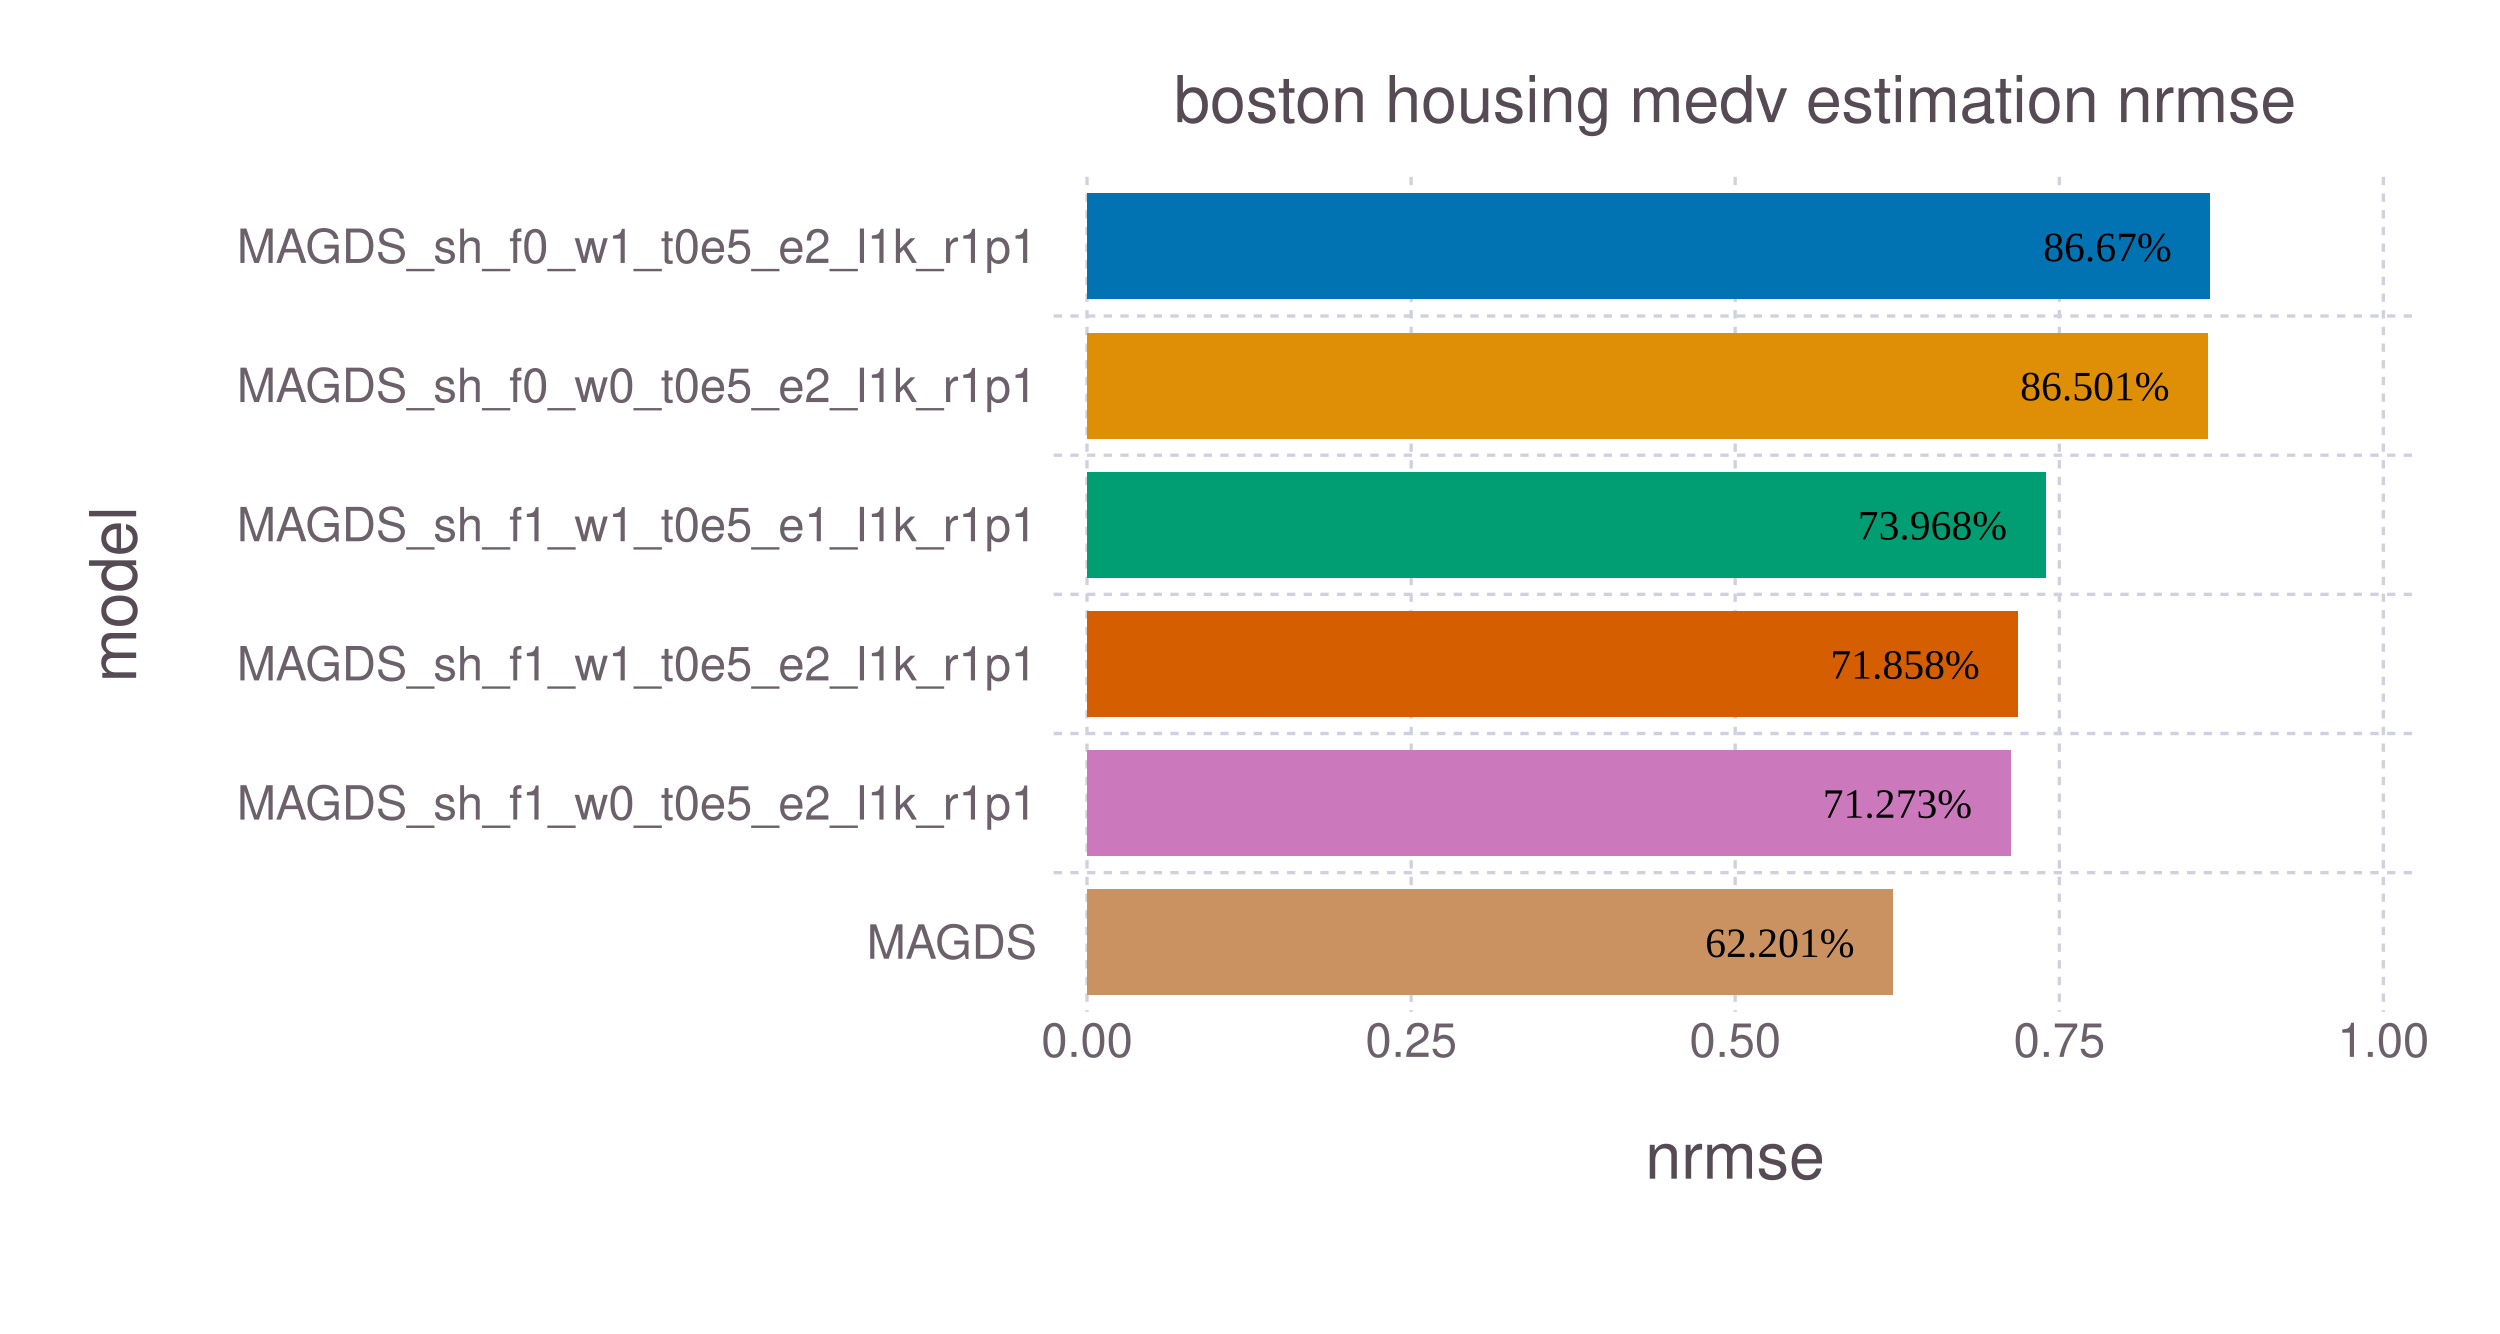
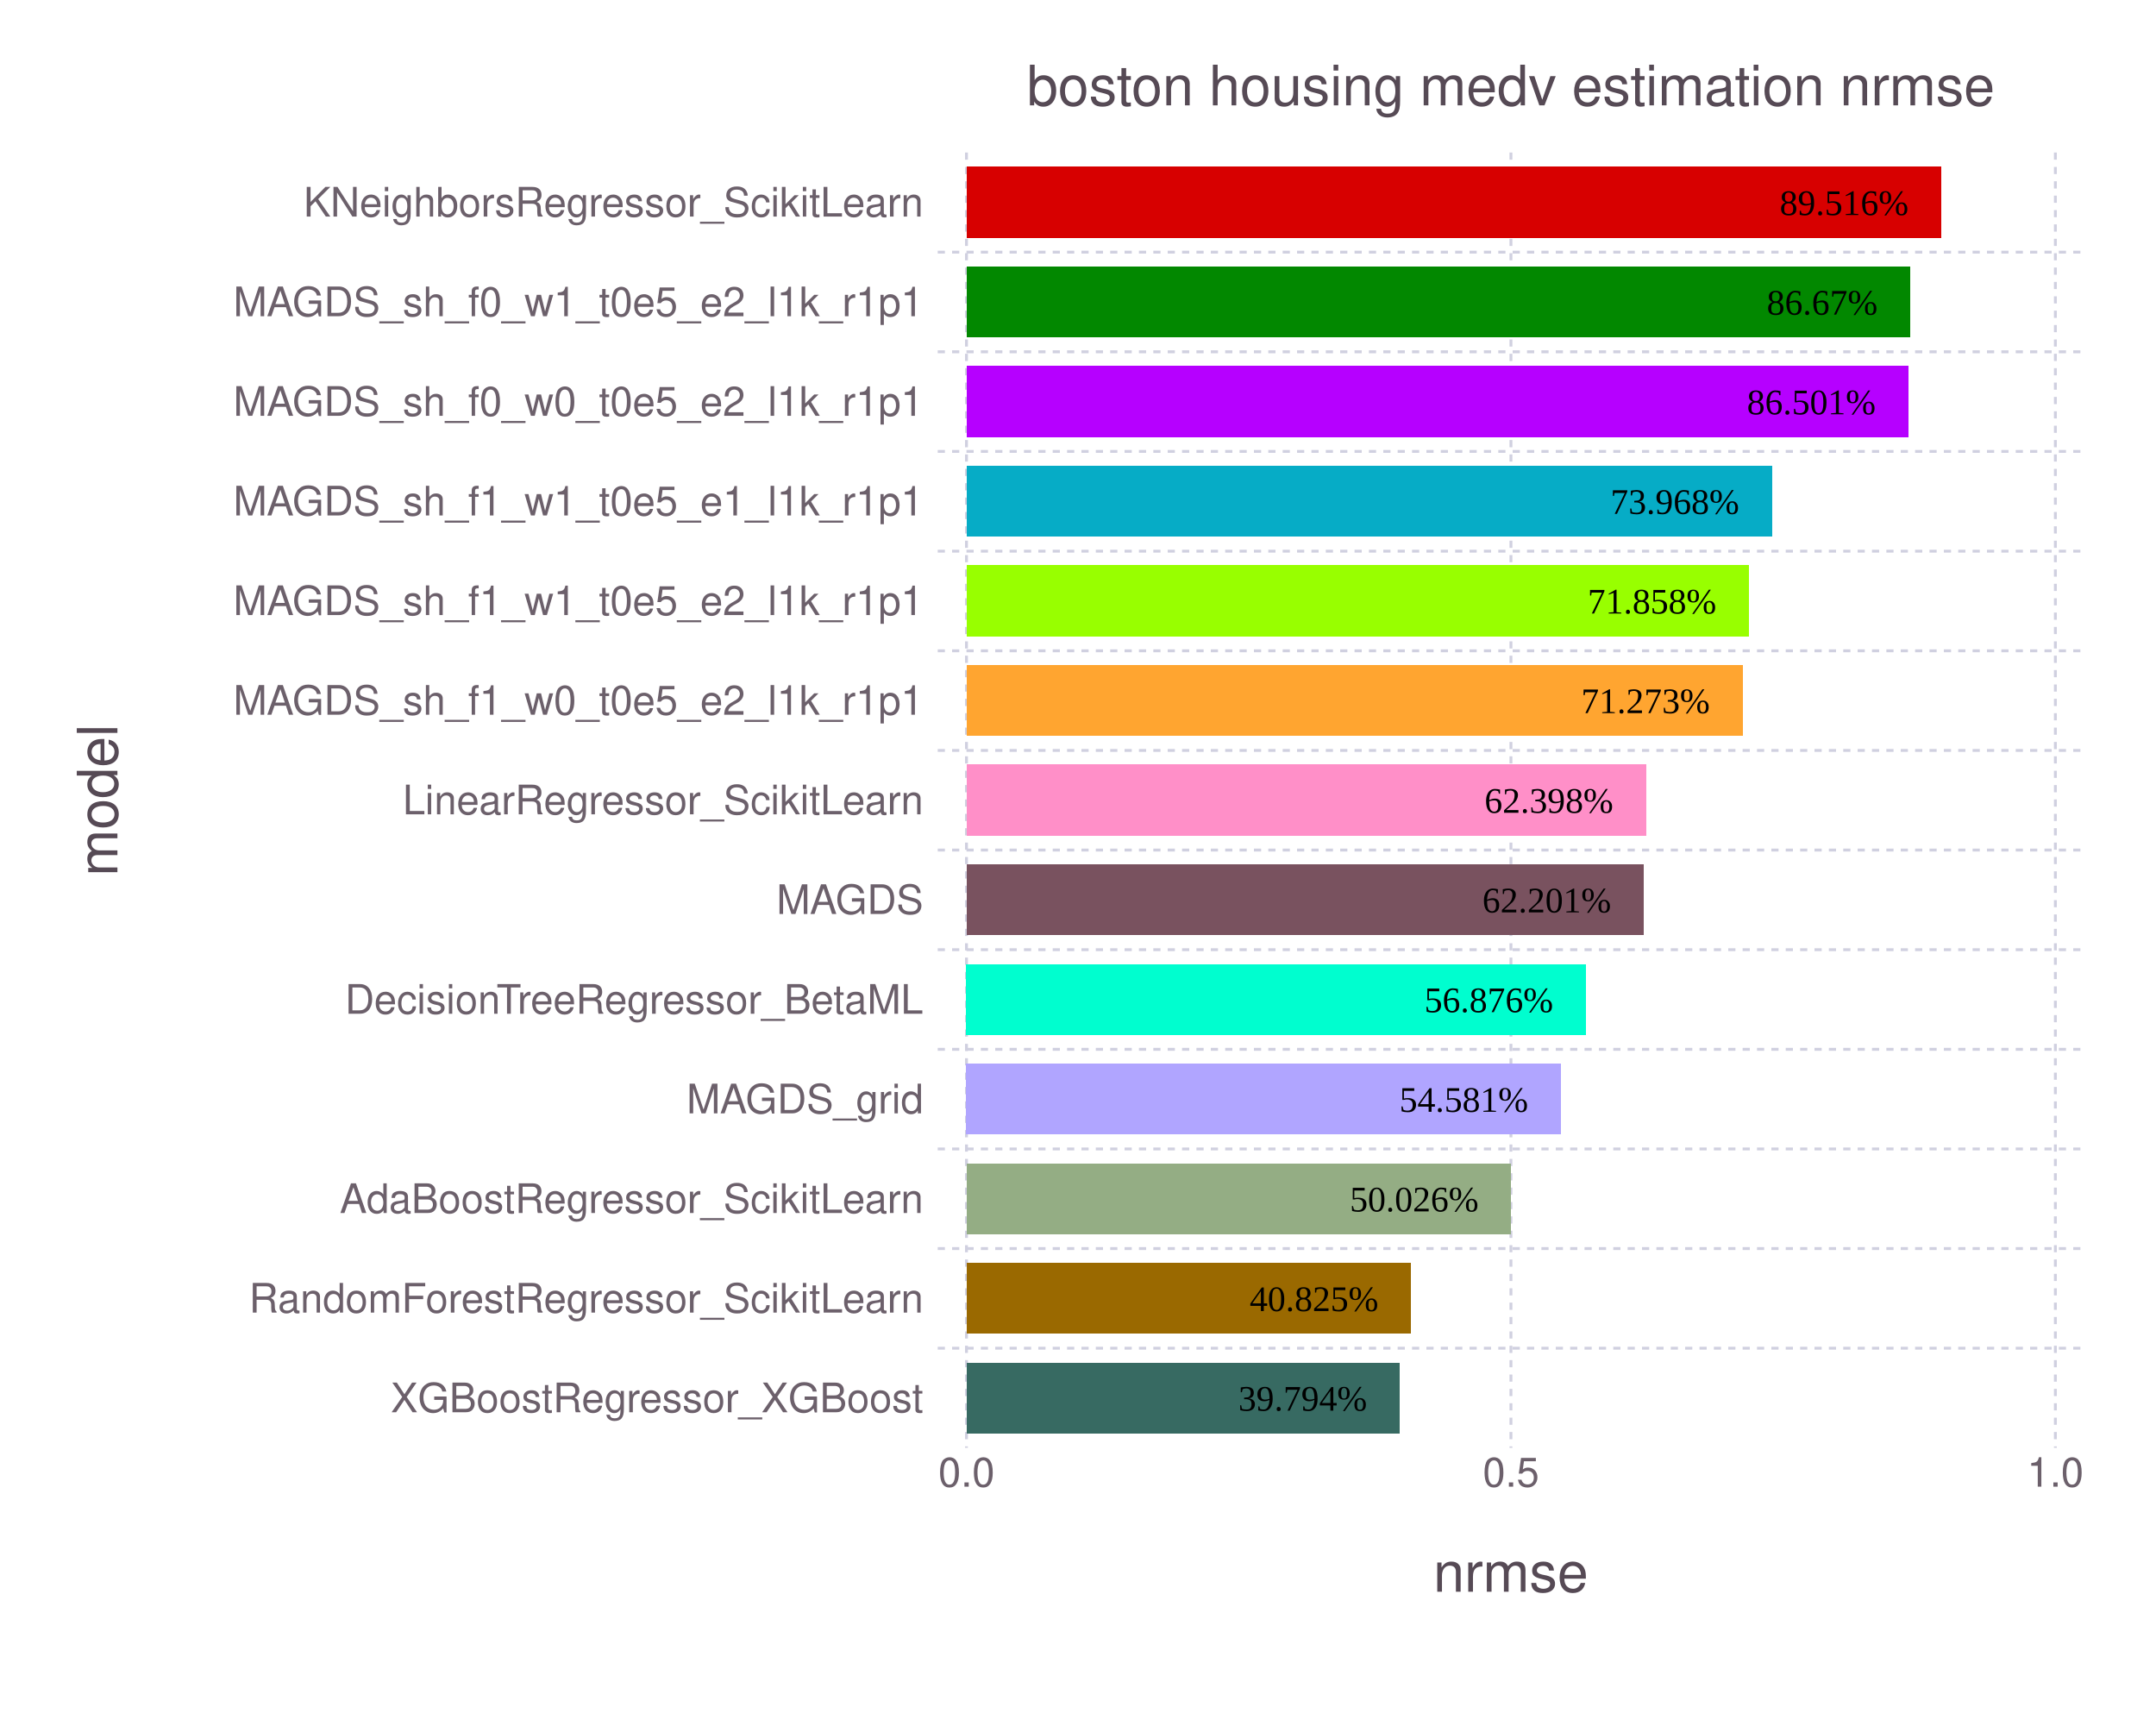
- <svg xmlns="http://www.w3.org/2000/svg" version="1.2" width="150mm" height="80mm" viewBox="0 0 150 80" stroke="none" fill="#000000" stroke-width="0.3" font-size="3.88">
+ <svg xmlns="http://www.w3.org/2000/svg" version="1.2" width="150mm" height="120mm" viewBox="0 0 150 120" stroke="none" fill="#000000" stroke-width="0.3" font-size="3.88">
  <defs>
    <marker id="arrow" markerWidth="15" markerHeight="7" refX="5" refY="3.5" orient="auto" markerUnits="strokeWidth">
      <path d="M0,0 L15,3.5 L0,7 z" stroke="context-stroke" fill="context-stroke" />
    </marker>
  </defs>
-   <g class="plotroot xscalable" id="img-5c56910d-1">
-     <g font-size="3.88" font-family="'PT Sans','Helvetica Neue','Helvetica',sans-serif" fill="#564A55" stroke="#000000" stroke-opacity="0.000" id="img-5c56910d-2">
-       <g transform="translate(104.11,68.39)">
+   <g class="plotroot xscalable" id="img-760a5967-1">
+     <g font-size="3.88" font-family="'PT Sans','Helvetica Neue','Helvetica',sans-serif" fill="#564A55" stroke="#000000" stroke-opacity="0.000" id="img-760a5967-2">
+       <g transform="translate(105.12,108.39)">
        <g class="primitive">
          <text text-anchor="middle" dy="0.6em">nrmse</text>
        </g>
      </g>
    </g>
-     <g class="guide xlabels" font-size="2.82" font-family="'PT Sans Caption','Helvetica Neue','Helvetica',sans-serif" fill="#6C606B" id="img-5c56910d-3">
-       <g transform="translate(65.22,61.72)">
-         <g class="primitive">
-           <text text-anchor="middle" dy="0.6em">0.00</text>
-         </g>
-       </g>
-       <g transform="translate(84.67,61.72)">
-         <g class="primitive">
-           <text text-anchor="middle" dy="0.6em">0.25</text>
-         </g>
-       </g>
-       <g transform="translate(104.11,61.72)">
-         <g class="primitive">
-           <text text-anchor="middle" dy="0.6em">0.50</text>
-         </g>
-       </g>
-       <g transform="translate(123.56,61.72)">
-         <g class="primitive">
-           <text text-anchor="middle" dy="0.6em">0.75</text>
-         </g>
-       </g>
-       <g transform="translate(143,61.72)">
-         <g class="primitive">
-           <text text-anchor="middle" dy="0.6em">1.00</text>
-         </g>
-       </g>
-     </g>
-     <g clip-path="url(#img-5c56910d-4)">
-       <g id="img-5c56910d-5">
-         <g pointer-events="visible" stroke-width="0.3" fill="#000000" fill-opacity="0.000" stroke="#000000" stroke-opacity="0.000" class="guide background" id="img-5c56910d-6">
-           <g transform="translate(104.11,35.66)" id="img-5c56910d-7">
-             <path d="M-40.89,-25.05 L40.89,-25.05 40.89,25.05 -40.89,25.05  z" class="primitive" />
-           </g>
-         </g>
-         <g class="guide ygridlines xfixed" stroke-dasharray="0.5,0.5" stroke-width="0.2" stroke="#D0D0E0" id="img-5c56910d-8">
-           <g transform="translate(104.11,18.96)" id="img-5c56910d-9">
-             <path fill="none" d="M-40.89,0 L40.89,0 " class="primitive" />
-           </g>
-           <g transform="translate(104.11,27.31)" id="img-5c56910d-10">
-             <path fill="none" d="M-40.89,0 L40.89,0 " class="primitive" />
-           </g>
-           <g transform="translate(104.11,35.66)" id="img-5c56910d-11">
-             <path fill="none" d="M-40.89,0 L40.89,0 " class="primitive" />
-           </g>
-           <g transform="translate(104.11,44.01)" id="img-5c56910d-12">
-             <path fill="none" d="M-40.89,0 L40.89,0 " class="primitive" />
-           </g>
-           <g transform="translate(104.11,52.36)" id="img-5c56910d-13">
-             <path fill="none" d="M-40.89,0 L40.89,0 " class="primitive" />
-           </g>
-         </g>
-         <g class="guide xgridlines yfixed" stroke-dasharray="0.5,0.5" stroke-width="0.2" stroke="#D0D0E0" id="img-5c56910d-14">
-           <g transform="translate(65.22,35.66)" id="img-5c56910d-15">
-             <path fill="none" d="M0,-25.05 L0,25.05 " class="primitive" />
-           </g>
-           <g transform="translate(84.67,35.66)" id="img-5c56910d-16">
-             <path fill="none" d="M0,-25.05 L0,25.05 " class="primitive" />
-           </g>
-           <g transform="translate(104.11,35.66)" id="img-5c56910d-17">
-             <path fill="none" d="M0,-25.05 L0,25.05 " class="primitive" />
-           </g>
-           <g transform="translate(123.56,35.66)" id="img-5c56910d-18">
-             <path fill="none" d="M0,-25.05 L0,25.05 " class="primitive" />
-           </g>
-           <g transform="translate(143,35.66)" id="img-5c56910d-19">
-             <path fill="none" d="M0,-25.05 L0,25.05 " class="primitive" />
-           </g>
-         </g>
-         <g class="plotpanel" id="img-5c56910d-20">
-           <g shape-rendering="crispEdges" stroke-width="0.3" id="img-5c56910d-21">
-             <g stroke="#000000" stroke-opacity="0.000" class="geometry" id="img-5c56910d-22">
-               <g transform="translate(89.41,56.54)" id="img-5c56910d-23" fill="#CA9161">
-                 <path d="M-24.19,-3.18 L24.19,-3.18 24.19,3.18 -24.19,3.18  z" class="primitive" />
-               </g>
-               <g transform="translate(92.94,48.19)" id="img-5c56910d-24" fill="#CC78BC">
-                 <path d="M-27.72,-3.18 L27.72,-3.18 27.72,3.18 -27.72,3.18  z" class="primitive" />
-               </g>
-               <g transform="translate(93.17,39.84)" id="img-5c56910d-25" fill="#D55E00">
-                 <path d="M-27.94,-3.18 L27.94,-3.18 27.94,3.18 -27.94,3.18  z" class="primitive" />
-               </g>
-               <g transform="translate(93.99,31.49)" id="img-5c56910d-26" fill="#029E73">
-                 <path d="M-28.76,-3.18 L28.76,-3.18 28.76,3.18 -28.76,3.18  z" class="primitive" />
-               </g>
-               <g transform="translate(98.86,23.14)" id="img-5c56910d-27" fill="#DE8F05">
-                 <path d="M-33.64,-3.18 L33.64,-3.18 33.64,3.18 -33.64,3.18  z" class="primitive" />
-               </g>
-               <g transform="translate(98.93,14.79)" id="img-5c56910d-28" fill="#0173B2">
-                 <path d="M-33.7,-3.18 L33.7,-3.18 33.7,3.18 -33.7,3.18  z" class="primitive" />
-               </g>
-             </g>
-           </g>
-         </g>
-         <g class="geometry" id="img-5c56910d-29">
-           <g fill="#000000" font-size="2.5" id="img-5c56910d-30">
-             <g transform="translate(130.3,14.79)" id="img-5c56910d-31">
+     <g class="guide xlabels" font-size="2.82" font-family="'PT Sans Caption','Helvetica Neue','Helvetica',sans-serif" fill="#6C606B" id="img-760a5967-3">
+       <g transform="translate(67.24,101.72)">
+         <g class="primitive">
+           <text text-anchor="middle" dy="0.6em">0.0</text>
+         </g>
+       </g>
+       <g transform="translate(105.12,101.72)">
+         <g class="primitive">
+           <text text-anchor="middle" dy="0.6em">0.5</text>
+         </g>
+       </g>
+       <g transform="translate(143,101.72)">
+         <g class="primitive">
+           <text text-anchor="middle" dy="0.6em">1.0</text>
+         </g>
+       </g>
+     </g>
+     <g clip-path="url(#img-760a5967-4)">
+       <g id="img-760a5967-5">
+         <g pointer-events="visible" stroke-width="0.3" fill="#000000" fill-opacity="0.000" stroke="#000000" stroke-opacity="0.000" class="guide background" id="img-760a5967-6">
+           <g transform="translate(105.12,55.66)" id="img-760a5967-7">
+             <path d="M-39.88,-45.05 L39.88,-45.05 39.88,45.05 -39.88,45.05  z" class="primitive" />
+           </g>
+         </g>
+         <g class="guide ygridlines xfixed" stroke-dasharray="0.5,0.5" stroke-width="0.2" stroke="#D0D0E0" id="img-760a5967-8">
+           <g transform="translate(105.12,17.54)" id="img-760a5967-9">
+             <path fill="none" d="M-39.88,0 L39.88,0 " class="primitive" />
+           </g>
+           <g transform="translate(105.12,24.47)" id="img-760a5967-10">
+             <path fill="none" d="M-39.88,0 L39.88,0 " class="primitive" />
+           </g>
+           <g transform="translate(105.12,31.4)" id="img-760a5967-11">
+             <path fill="none" d="M-39.88,0 L39.88,0 " class="primitive" />
+           </g>
+           <g transform="translate(105.12,38.34)" id="img-760a5967-12">
+             <path fill="none" d="M-39.88,0 L39.88,0 " class="primitive" />
+           </g>
+           <g transform="translate(105.12,45.27)" id="img-760a5967-13">
+             <path fill="none" d="M-39.88,0 L39.88,0 " class="primitive" />
+           </g>
+           <g transform="translate(105.12,52.2)" id="img-760a5967-14">
+             <path fill="none" d="M-39.88,0 L39.88,0 " class="primitive" />
+           </g>
+           <g transform="translate(105.12,59.13)" id="img-760a5967-15">
+             <path fill="none" d="M-39.88,0 L39.88,0 " class="primitive" />
+           </g>
+           <g transform="translate(105.12,66.06)" id="img-760a5967-16">
+             <path fill="none" d="M-39.88,0 L39.88,0 " class="primitive" />
+           </g>
+           <g transform="translate(105.12,72.99)" id="img-760a5967-17">
+             <path fill="none" d="M-39.88,0 L39.88,0 " class="primitive" />
+           </g>
+           <g transform="translate(105.12,79.92)" id="img-760a5967-18">
+             <path fill="none" d="M-39.88,0 L39.88,0 " class="primitive" />
+           </g>
+           <g transform="translate(105.12,86.85)" id="img-760a5967-19">
+             <path fill="none" d="M-39.88,0 L39.88,0 " class="primitive" />
+           </g>
+           <g transform="translate(105.12,93.78)" id="img-760a5967-20">
+             <path fill="none" d="M-39.88,0 L39.88,0 " class="primitive" />
+           </g>
+         </g>
+         <g class="guide xgridlines yfixed" stroke-dasharray="0.5,0.5" stroke-width="0.2" stroke="#D0D0E0" id="img-760a5967-21">
+           <g transform="translate(67.24,55.66)" id="img-760a5967-22">
+             <path fill="none" d="M0,-45.05 L0,45.05 " class="primitive" />
+           </g>
+           <g transform="translate(105.12,55.66)" id="img-760a5967-23">
+             <path fill="none" d="M0,-45.05 L0,45.05 " class="primitive" />
+           </g>
+           <g transform="translate(143,55.66)" id="img-760a5967-24">
+             <path fill="none" d="M0,-45.05 L0,45.05 " class="primitive" />
+           </g>
+         </g>
+         <g class="plotpanel" id="img-760a5967-25">
+           <g shape-rendering="crispEdges" stroke-width="0.3" id="img-760a5967-26">
+             <g stroke="#000000" stroke-opacity="0.000" class="geometry" id="img-760a5967-27">
+               <g transform="translate(82.31,97.25)" id="img-760a5967-28" fill="#376A62">
+                 <path d="M-15.07,-2.47 L15.07,-2.47 15.07,2.47 -15.07,2.47  z" class="primitive" />
+               </g>
+               <g transform="translate(82.7,90.32)" id="img-760a5967-29" fill="#9A6900">
+                 <path d="M-15.46,-2.47 L15.46,-2.47 15.46,2.47 -15.46,2.47  z" class="primitive" />
+               </g>
+               <g transform="translate(86.19,83.39)" id="img-760a5967-30" fill="#94AD84">
+                 <path d="M-18.95,-2.47 L18.95,-2.47 18.95,2.47 -18.95,2.47  z" class="primitive" />
+               </g>
+               <g transform="translate(87.91,76.46)" id="img-760a5967-31" fill="#B0A5FF">
+                 <path d="M-20.68,-2.47 L20.68,-2.47 20.68,2.47 -20.68,2.47  z" class="primitive" />
+               </g>
+               <g transform="translate(88.78,69.53)" id="img-760a5967-32" fill="#00FECF">
+                 <path d="M-21.55,-2.47 L21.55,-2.47 21.55,2.47 -21.55,2.47  z" class="primitive" />
+               </g>
+               <g transform="translate(90.8,62.59)" id="img-760a5967-33" fill="#79525F">
+                 <path d="M-23.56,-2.47 L23.56,-2.47 23.56,2.47 -23.56,2.47  z" class="primitive" />
+               </g>
+               <g transform="translate(90.88,55.66)" id="img-760a5967-34" fill="#FF8FC8">
+                 <path d="M-23.64,-2.47 L23.64,-2.47 23.64,2.47 -23.64,2.47  z" class="primitive" />
+               </g>
+               <g transform="translate(94.24,48.73)" id="img-760a5967-35" fill="#FFA530">
+                 <path d="M-27,-2.47 L27,-2.47 27,2.47 -27,2.47  z" class="primitive" />
+               </g>
+               <g transform="translate(94.46,41.8)" id="img-760a5967-36" fill="#98FF00">
+                 <path d="M-27.22,-2.47 L27.22,-2.47 27.22,2.47 -27.22,2.47  z" class="primitive" />
+               </g>
+               <g transform="translate(95.26,34.87)" id="img-760a5967-37" fill="#06ACC6">
+                 <path d="M-28.02,-2.47 L28.02,-2.47 28.02,2.47 -28.02,2.47  z" class="primitive" />
+               </g>
+               <g transform="translate(100.01,27.94)" id="img-760a5967-38" fill="#B600FF">
+                 <path d="M-32.77,-2.47 L32.77,-2.47 32.77,2.47 -32.77,2.47  z" class="primitive" />
+               </g>
+               <g transform="translate(100.07,21.01)" id="img-760a5967-39" fill="#028800">
+                 <path d="M-32.83,-2.47 L32.83,-2.47 32.83,2.47 -32.83,2.47  z" class="primitive" />
+               </g>
+               <g transform="translate(101.15,14.08)" id="img-760a5967-40" fill="#D70000">
+                 <path d="M-33.91,-2.47 L33.91,-2.47 33.91,2.47 -33.91,2.47  z" class="primitive" />
+               </g>
+             </g>
+           </g>
+         </g>
+         <g class="geometry" id="img-760a5967-41">
+           <g fill="#000000" font-size="2.5" id="img-760a5967-42">
+             <g transform="translate(132.78,14.08)" id="img-760a5967-43">
+               <g class="primitive">
+                 <text text-anchor="end" dy="0.35em">89.516%</text>
+               </g>
+             </g>
+             <g transform="translate(130.63,21.01)" id="img-760a5967-44">
              <g class="primitive">
                <text text-anchor="end" dy="0.35em">86.67%</text>
              </g>
            </g>
-             <g transform="translate(130.17,23.14)" id="img-5c56910d-32">
+             <g transform="translate(130.5,27.94)" id="img-760a5967-45">
              <g class="primitive">
                <text text-anchor="end" dy="0.35em">86.501%</text>
              </g>
            </g>
-             <g transform="translate(120.42,31.49)" id="img-5c56910d-33">
+             <g transform="translate(121,34.87)" id="img-760a5967-46">
              <g class="primitive">
                <text text-anchor="end" dy="0.35em">73.968%</text>
              </g>
            </g>
-             <g transform="translate(118.78,39.84)" id="img-5c56910d-34">
+             <g transform="translate(119.41,41.8)" id="img-760a5967-47">
              <g class="primitive">
                <text text-anchor="end" dy="0.35em">71.858%</text>
              </g>
            </g>
-             <g transform="translate(118.32,48.19)" id="img-5c56910d-35">
+             <g transform="translate(118.96,48.73)" id="img-760a5967-48">
              <g class="primitive">
                <text text-anchor="end" dy="0.35em">71.273%</text>
              </g>
            </g>
-             <g transform="translate(111.27,56.54)" id="img-5c56910d-36">
+             <g transform="translate(112.24,55.66)" id="img-760a5967-49">
+               <g class="primitive">
+                 <text text-anchor="end" dy="0.35em">62.398%</text>
+               </g>
+             </g>
+             <g transform="translate(112.09,62.59)" id="img-760a5967-50">
              <g class="primitive">
                <text text-anchor="end" dy="0.35em">62.201%</text>
              </g>
            </g>
-           </g>
-         </g>
-       </g>
-     </g>
-     <g class="guide ylabels" font-size="2.82" font-family="'PT Sans Caption','Helvetica Neue','Helvetica',sans-serif" fill="#6C606B" id="img-5c56910d-37">
-       <g transform="translate(62.22,14.79)" id="img-5c56910d-38">
+             <g transform="translate(108.06,69.53)" id="img-760a5967-51">
+               <g class="primitive">
+                 <text text-anchor="end" dy="0.35em">56.876%</text>
+               </g>
+             </g>
+             <g transform="translate(106.32,76.46)" id="img-760a5967-52">
+               <g class="primitive">
+                 <text text-anchor="end" dy="0.35em">54.581%</text>
+               </g>
+             </g>
+             <g transform="translate(102.87,83.39)" id="img-760a5967-53">
+               <g class="primitive">
+                 <text text-anchor="end" dy="0.35em">50.026%</text>
+               </g>
+             </g>
+             <g transform="translate(95.9,90.32)" id="img-760a5967-54">
+               <g class="primitive">
+                 <text text-anchor="end" dy="0.35em">40.825%</text>
+               </g>
+             </g>
+             <g transform="translate(95.11,97.25)" id="img-760a5967-55">
+               <g class="primitive">
+                 <text text-anchor="end" dy="0.35em">39.794%</text>
+               </g>
+             </g>
+           </g>
+         </g>
+       </g>
+     </g>
+     <g class="guide ylabels" font-size="2.82" font-family="'PT Sans Caption','Helvetica Neue','Helvetica',sans-serif" fill="#6C606B" id="img-760a5967-56">
+       <g transform="translate(64.24,14.08)" id="img-760a5967-57">
+         <g class="primitive">
+           <text text-anchor="end" dy="0.35em">KNeighborsRegressor_ScikitLearn</text>
+         </g>
+       </g>
+       <g transform="translate(64.24,21.01)" id="img-760a5967-58">
        <g class="primitive">
          <text text-anchor="end" dy="0.35em">MAGDS_sh_f0_w1_t0e5_e2_l1k_r1p1</text>
        </g>
      </g>
-       <g transform="translate(62.22,23.14)" id="img-5c56910d-39">
+       <g transform="translate(64.24,27.94)" id="img-760a5967-59">
        <g class="primitive">
          <text text-anchor="end" dy="0.35em">MAGDS_sh_f0_w0_t0e5_e2_l1k_r1p1</text>
        </g>
      </g>
-       <g transform="translate(62.22,31.49)" id="img-5c56910d-40">
+       <g transform="translate(64.24,34.87)" id="img-760a5967-60">
        <g class="primitive">
          <text text-anchor="end" dy="0.35em">MAGDS_sh_f1_w1_t0e5_e1_l1k_r1p1</text>
        </g>
      </g>
-       <g transform="translate(62.22,39.84)" id="img-5c56910d-41">
+       <g transform="translate(64.24,41.8)" id="img-760a5967-61">
        <g class="primitive">
          <text text-anchor="end" dy="0.35em">MAGDS_sh_f1_w1_t0e5_e2_l1k_r1p1</text>
        </g>
      </g>
-       <g transform="translate(62.22,48.19)" id="img-5c56910d-42">
+       <g transform="translate(64.24,48.73)" id="img-760a5967-62">
        <g class="primitive">
          <text text-anchor="end" dy="0.35em">MAGDS_sh_f1_w0_t0e5_e2_l1k_r1p1</text>
        </g>
      </g>
-       <g transform="translate(62.22,56.54)" id="img-5c56910d-43">
+       <g transform="translate(64.24,55.66)" id="img-760a5967-63">
+         <g class="primitive">
+           <text text-anchor="end" dy="0.35em">LinearRegressor_ScikitLearn</text>
+         </g>
+       </g>
+       <g transform="translate(64.24,62.59)" id="img-760a5967-64">
        <g class="primitive">
          <text text-anchor="end" dy="0.35em">MAGDS</text>
        </g>
      </g>
-     </g>
-     <g font-size="3.88" font-family="'PT Sans','Helvetica Neue','Helvetica',sans-serif" fill="#564A55" stroke="#000000" stroke-opacity="0.000" id="img-5c56910d-44">
-       <g transform="translate(8.81,33.66)" id="img-5c56910d-45">
+       <g transform="translate(64.24,69.53)" id="img-760a5967-65">
+         <g class="primitive">
+           <text text-anchor="end" dy="0.35em">DecisionTreeRegressor_BetaML</text>
+         </g>
+       </g>
+       <g transform="translate(64.24,76.46)" id="img-760a5967-66">
+         <g class="primitive">
+           <text text-anchor="end" dy="0.35em">MAGDS_grid</text>
+         </g>
+       </g>
+       <g transform="translate(64.24,83.39)" id="img-760a5967-67">
+         <g class="primitive">
+           <text text-anchor="end" dy="0.35em">AdaBoostRegressor_ScikitLearn</text>
+         </g>
+       </g>
+       <g transform="translate(64.24,90.32)" id="img-760a5967-68">
+         <g class="primitive">
+           <text text-anchor="end" dy="0.35em">RandomForestRegressor_ScikitLearn</text>
+         </g>
+       </g>
+       <g transform="translate(64.24,97.25)" id="img-760a5967-69">
+         <g class="primitive">
+           <text text-anchor="end" dy="0.35em">XGBoostRegressor_XGBoost</text>
+         </g>
+       </g>
+     </g>
+     <g font-size="3.88" font-family="'PT Sans','Helvetica Neue','Helvetica',sans-serif" fill="#564A55" stroke="#000000" stroke-opacity="0.000" id="img-760a5967-70">
+       <g transform="translate(8.81,53.66)" id="img-760a5967-71">
        <g class="primitive">
          <text text-anchor="middle" dy="0.35em" transform="rotate(-90,0, 2)">model</text>
        </g>
      </g>
    </g>
-     <g font-size="3.88" font-family="'PT Sans','Helvetica Neue','Helvetica',sans-serif" fill="#564A55" stroke="#000000" stroke-opacity="0.000" id="img-5c56910d-46">
-       <g transform="translate(104.11,5)" id="img-5c56910d-47">
+     <g font-size="3.88" font-family="'PT Sans','Helvetica Neue','Helvetica',sans-serif" fill="#564A55" stroke="#000000" stroke-opacity="0.000" id="img-760a5967-72">
+       <g transform="translate(105.12,5)" id="img-760a5967-73">
        <g class="primitive">
          <text text-anchor="middle" dy="0.6em">boston housing medv estimation nrmse</text>
        </g>
      </g>
    </g>
  </g>
  <defs>
-     <clipPath id="img-5c56910d-4">
-       <path d="M63.22,10.61 L145,10.61 145,60.72 63.22,60.72 " />
+     <clipPath id="img-760a5967-4">
+       <path d="M65.24,10.61 L145,10.61 145,100.72 65.24,100.72 " />
    </clipPath>
  </defs>
</svg>
